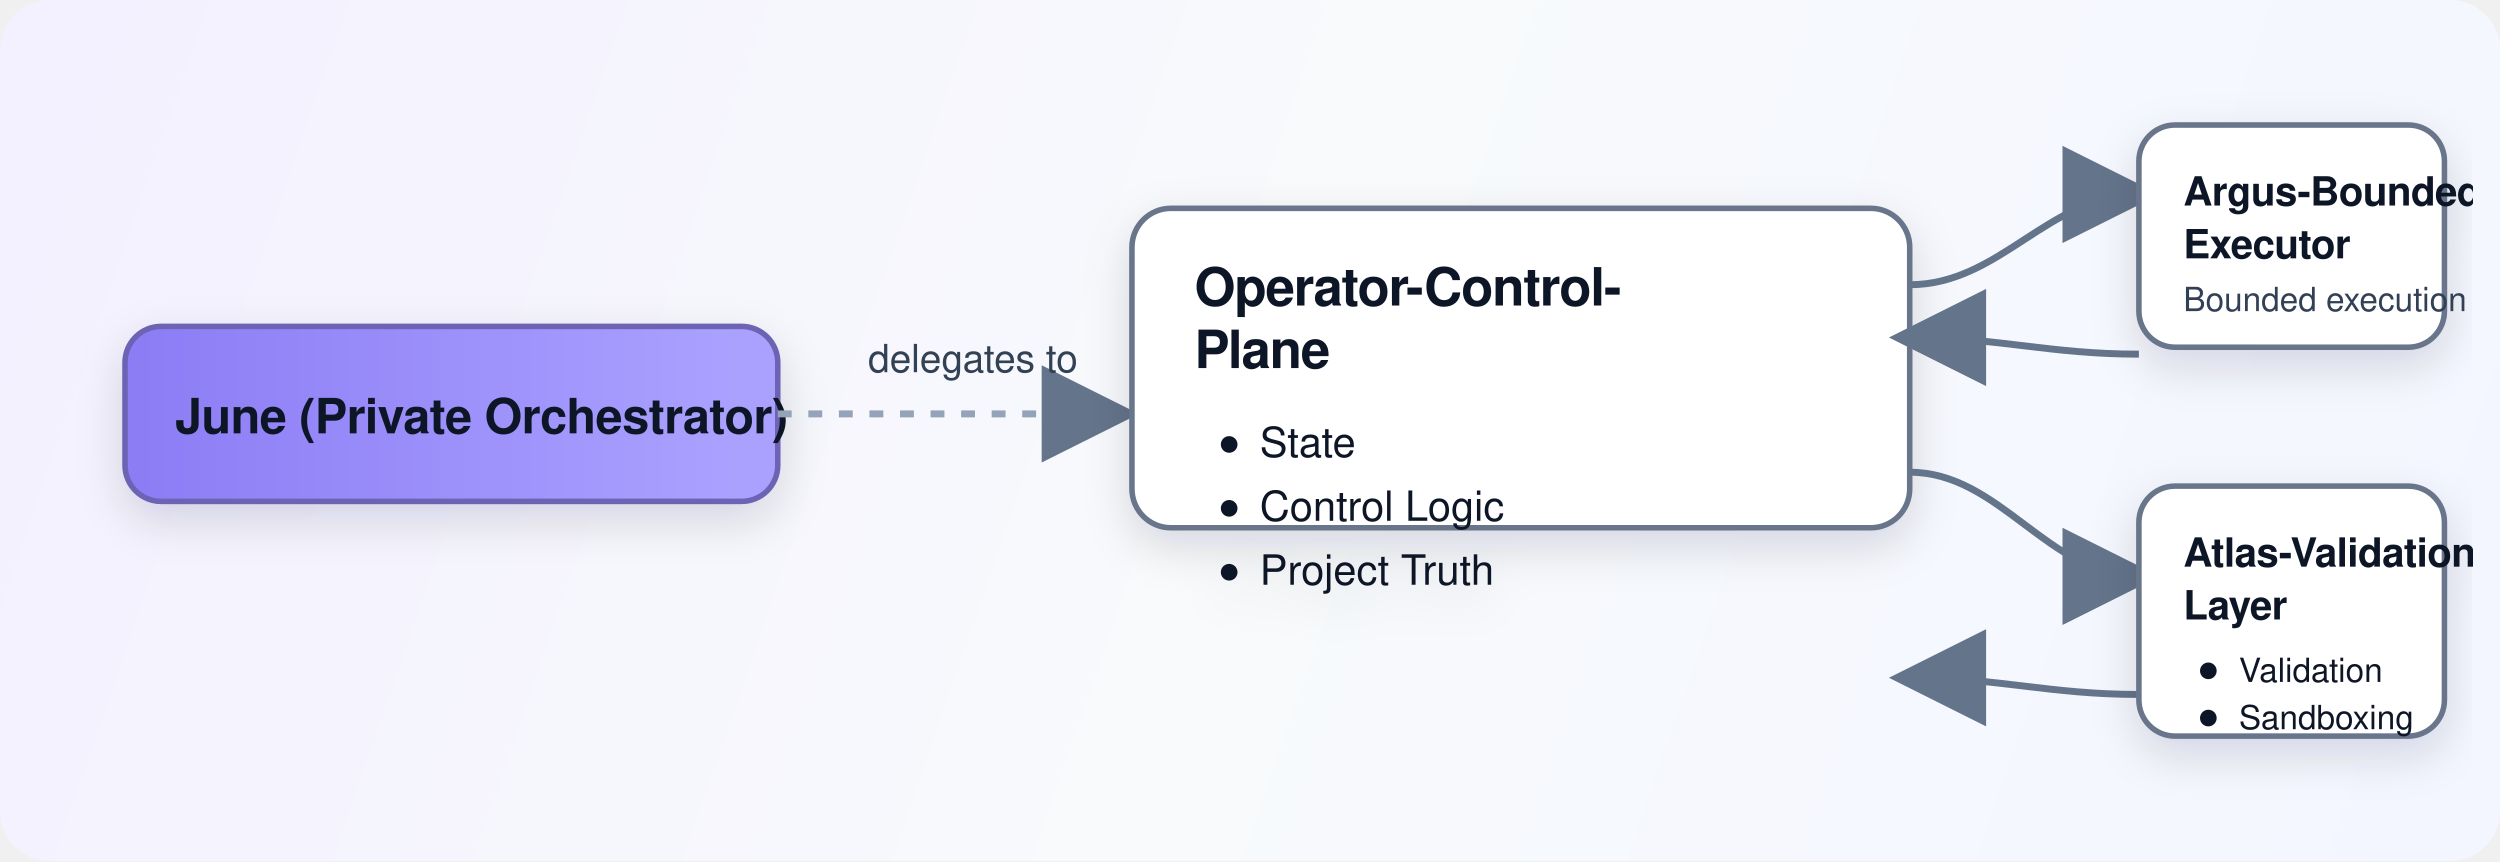
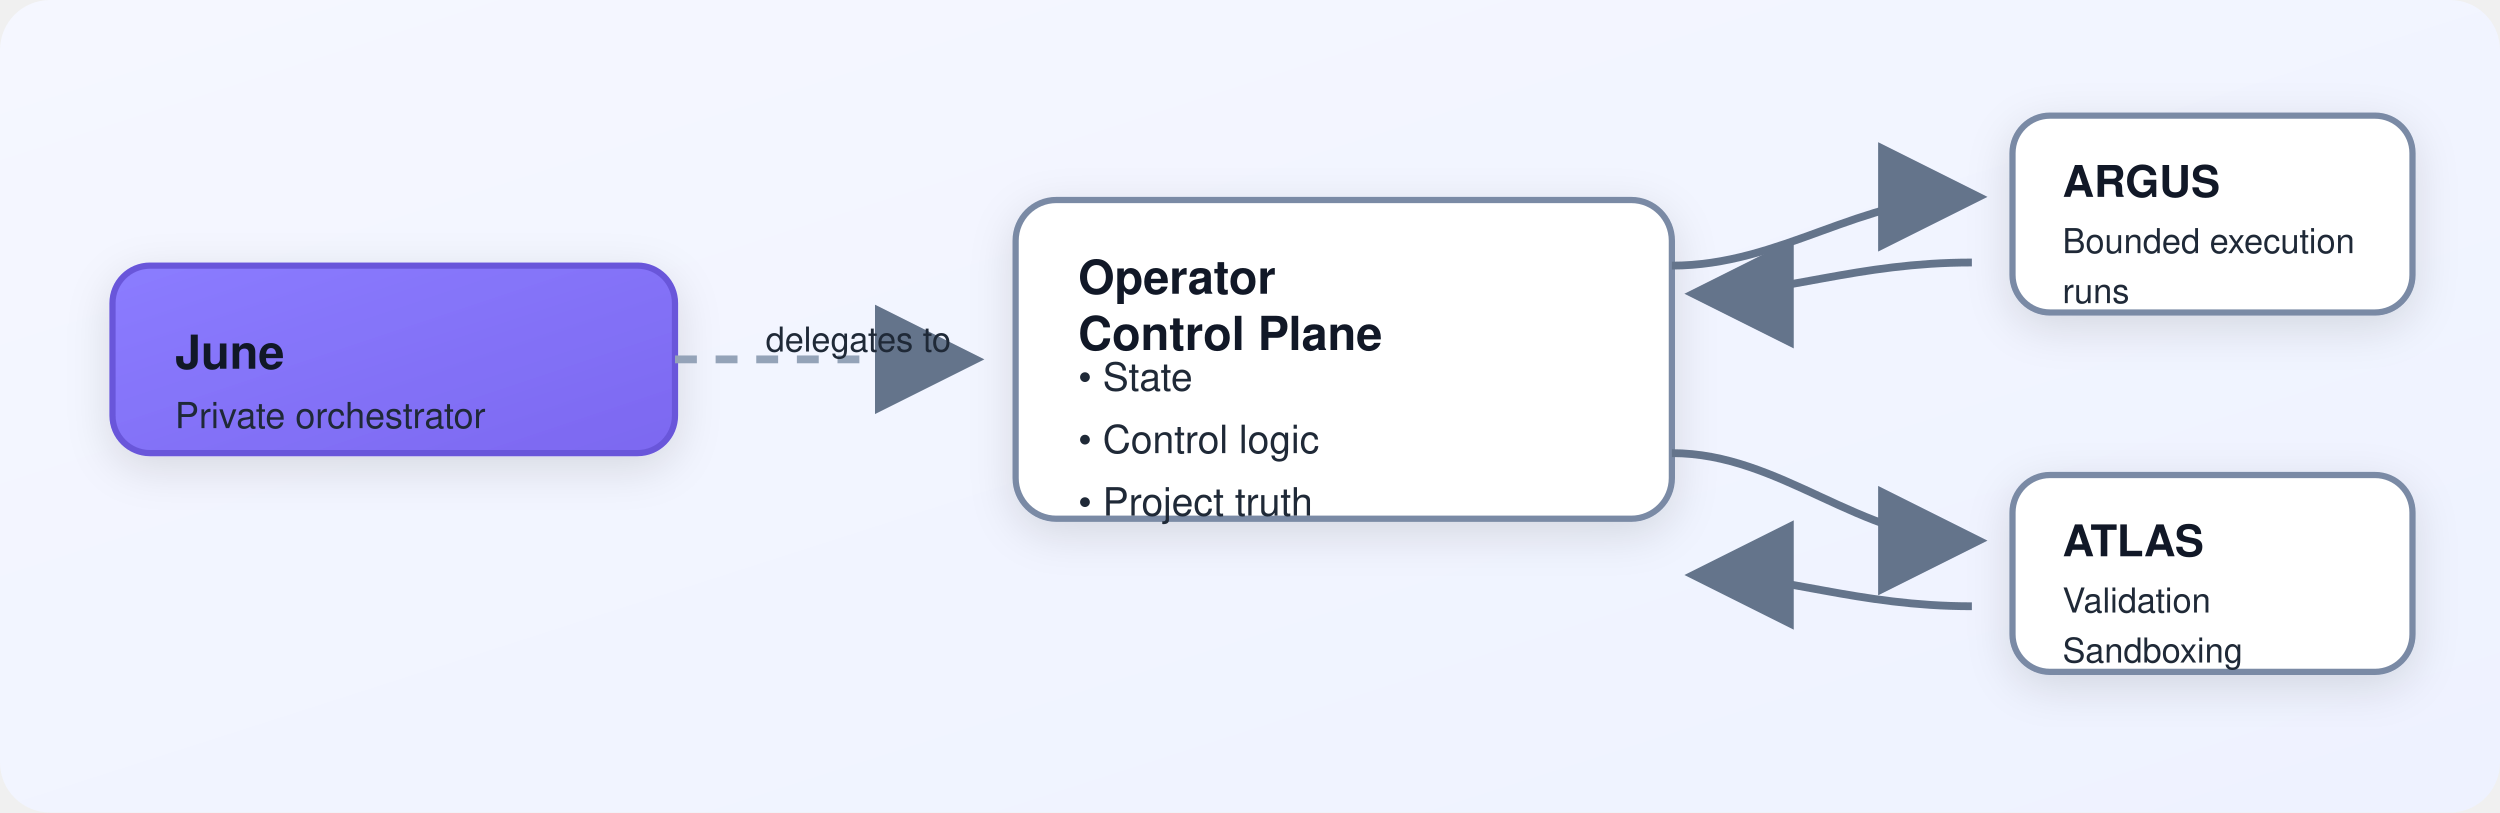
- <svg xmlns="http://www.w3.org/2000/svg" width="1800" height="620" viewBox="0 0 1800 620" role="img" aria-labelledby="title desc">
+ <svg xmlns="http://www.w3.org/2000/svg" viewBox="0 0 1600 520" role="img" aria-labelledby="title desc">
  <defs>
-     <linearGradient id="bg" x1="0" y1="0" x2="1800" y2="620" gradientUnits="userSpaceOnUse">
-       <stop offset="0" stop-color="#F3F0FF" />
-       <stop offset="0.5" stop-color="#F8FAFC" />
-       <stop offset="1" stop-color="#F3F6FF" />
+     <linearGradient id="bg" x1="0%" y1="0%" x2="100%" y2="100%">
+       <stop offset="0%" stop-color="#f5f7ff" />
+       <stop offset="100%" stop-color="#eef2ff" />
    </linearGradient>
-     <linearGradient id="juneFill" x1="90" y1="0" x2="530" y2="0" gradientUnits="userSpaceOnUse">
-       <stop offset="0" stop-color="#8C7CF5" />
-       <stop offset="1" stop-color="#AAA1FF" />
+     <linearGradient id="june" x1="0%" y1="0%" x2="100%" y2="100%">
+       <stop offset="0%" stop-color="#8b7cff" />
+       <stop offset="100%" stop-color="#7c68f0" />
    </linearGradient>
-     <filter id="shadow" x="20" y="40" width="1760" height="540" filterUnits="userSpaceOnUse" color-interpolation-filters="sRGB">
-       <feDropShadow dx="0" dy="12" stdDeviation="16" flood-color="#0F172A" flood-opacity="0.14" />
+     <filter id="shadow" x="-10%" y="-10%" width="120%" height="120%">
+       <feDropShadow dx="0" dy="8" stdDeviation="14" flood-color="#111827" flood-opacity="0.12" />
    </filter>
-     <marker id="arrow" markerWidth="14" markerHeight="14" refX="11" refY="7" orient="auto">
-       <path d="M0 0L14 7L0 14V0Z" fill="#64748B" />
+     <marker id="arrow" markerWidth="14" markerHeight="14" refX="12" refY="7" orient="auto">
+       <path d="M0,0 L14,7 L0,14 z" fill="#64748b" />
    </marker>
-     <style>
-       .label {
-         fill: #111827;
-         font-family: -apple-system, BlinkMacSystemFont, "Segoe UI", Helvetica, Arial, sans-serif;
-       }
-       .muted {
-         fill: #334155;
-         font-family: -apple-system, BlinkMacSystemFont, "Segoe UI", Helvetica, Arial, sans-serif;
-       }
-     </style>
  </defs>
-   <rect width="1800" height="620" rx="36" fill="url(#bg)" />
+   <rect width="1600" height="520" rx="32" fill="url(#bg)" />
  <g filter="url(#shadow)">
-     <rect x="90" y="235" width="470" height="126" rx="26" fill="url(#juneFill)" stroke="#6D63B5" stroke-width="4" />
-     <text x="126" y="312" class="label" font-size="35" font-weight="700" letter-spacing="-0.4">June (Private Orchestrator)</text>
+     <rect x="72" y="170" width="360" height="120" rx="24" fill="url(#june)" stroke="#6957da" stroke-width="4" />
+     <rect x="650" y="128" width="420" height="204" rx="26" fill="#ffffff" stroke="#7a8aa5" stroke-width="4" />
+     <rect x="1288" y="74" width="256" height="126" rx="24" fill="#ffffff" stroke="#7a8aa5" stroke-width="4" />
+     <rect x="1288" y="304" width="256" height="126" rx="24" fill="#ffffff" stroke="#7a8aa5" stroke-width="4" />
  </g>
-   <path d="M560 298H805" stroke="#94A3B8" stroke-width="5" stroke-dasharray="10 12" fill="none" marker-end="url(#arrow)" />
-   <text x="625" y="268" class="muted" font-size="28" font-weight="500">delegates to</text>
-   <g filter="url(#shadow)">
-     <rect x="815" y="150" width="560" height="230" rx="28" fill="#FFFFFF" stroke="#67748A" stroke-width="4" />
-     <text x="860" y="220" class="label" font-size="38" font-weight="700" letter-spacing="-0.8">Operator-Control-</text>
-     <text x="860" y="265" class="label" font-size="38" font-weight="700" letter-spacing="-0.8">Plane</text>
-     <circle cx="885" cy="320" r="6" fill="#111827" />
-     <text x="907" y="329" class="label" font-size="30">State</text>
-     <circle cx="885" cy="366" r="6" fill="#111827" />
-     <text x="907" y="375" class="label" font-size="30">Control Logic</text>
-     <circle cx="885" cy="412" r="6" fill="#111827" />
-     <text x="907" y="421" class="label" font-size="30">Project Truth</text>
-   </g>
-   <path d="M1375 205C1440 205 1475 140 1540 140" stroke="#64748B" stroke-width="5" fill="none" marker-end="url(#arrow)" />
-   <path d="M1540 255C1475 255 1440 243 1375 243" stroke="#64748B" stroke-width="5" fill="none" marker-end="url(#arrow)" />
-   <g filter="url(#shadow)">
-     <rect x="1540" y="90" width="220" height="160" rx="26" fill="#FFFFFF" stroke="#67748A" stroke-width="4" />
-     <text x="1572" y="148" class="label" font-size="29" font-weight="700" letter-spacing="-0.4">Argus-Bounded-</text>
-     <text x="1572" y="186" class="label" font-size="29" font-weight="700" letter-spacing="-0.4">Executor</text>
-     <text x="1572" y="224" class="muted" font-size="24">Bounded execution</text>
-   </g>
-   <path d="M1375 340C1440 340 1475 415 1540 415" stroke="#64748B" stroke-width="5" fill="none" marker-end="url(#arrow)" />
-   <path d="M1540 500C1475 500 1440 488 1375 488" stroke="#64748B" stroke-width="5" fill="none" marker-end="url(#arrow)" />
-   <g filter="url(#shadow)">
-     <rect x="1540" y="350" width="220" height="180" rx="26" fill="#FFFFFF" stroke="#67748A" stroke-width="4" />
-     <text x="1572" y="408" class="label" font-size="29" font-weight="700" letter-spacing="-0.4">Atlas-Validation-</text>
-     <text x="1572" y="446" class="label" font-size="29" font-weight="700" letter-spacing="-0.4">Layer</text>
-     <circle cx="1590" cy="483" r="6" fill="#111827" />
-     <text x="1612" y="491" class="label" font-size="24">Validation</text>
-     <circle cx="1590" cy="517" r="6" fill="#111827" />
-     <text x="1612" y="525" class="label" font-size="24">Sandboxing</text>
+   <path d="M432 230 H620" stroke="#94a3b8" stroke-width="5" stroke-dasharray="14 12" fill="none" marker-end="url(#arrow)" />
+   <path d="M1070 170 C1140 170 1190 126 1262 126" stroke="#64748b" stroke-width="5" fill="none" marker-end="url(#arrow)" />
+   <path d="M1262 168 C1188 168 1142 188 1088 188" stroke="#64748b" stroke-width="5" fill="none" marker-end="url(#arrow)" />
+   <path d="M1070 290 C1140 290 1190 346 1262 346" stroke="#64748b" stroke-width="5" fill="none" marker-end="url(#arrow)" />
+   <path d="M1262 388 C1188 388 1142 368 1088 368" stroke="#64748b" stroke-width="5" fill="none" marker-end="url(#arrow)" />
+   <g font-family="-apple-system, BlinkMacSystemFont, 'Segoe UI', Helvetica, Arial, sans-serif" fill="#111827">
+     <text x="112" y="236" font-size="30" font-weight="700">June</text>
+     <text x="112" y="274" font-size="23" fill="#1f2937">Private orchestrator</text>
+     <text x="490" y="225" font-size="22" fill="#1f2937">delegates to</text>
+     <text x="690" y="188" font-size="30" font-weight="700">
+       <tspan x="690" dy="0">Operator</tspan>
+       <tspan x="690" dy="36">Control Plane</tspan>
+     </text>
+     <text x="690" y="250" font-size="25" fill="#1f2937">
+       <tspan x="690" dy="0">• State</tspan>
+       <tspan x="690" dy="40">• Control logic</tspan>
+       <tspan x="690" dy="40">• Project truth</tspan>
+     </text>
+     <text x="1320" y="126" font-size="28" font-weight="700">ARGUS</text>
+     <text x="1320" y="162" font-size="22" fill="#1f2937">
+       <tspan x="1320" dy="0">Bounded execution</tspan>
+       <tspan x="1320" dy="32">runs</tspan>
+     </text>
+     <text x="1320" y="356" font-size="28" font-weight="700">ATLAS</text>
+     <text x="1320" y="392" font-size="22" fill="#1f2937">
+       <tspan x="1320" dy="0">Validation</tspan>
+       <tspan x="1320" dy="32">Sandboxing</tspan>
+     </text>
  </g>
</svg>
